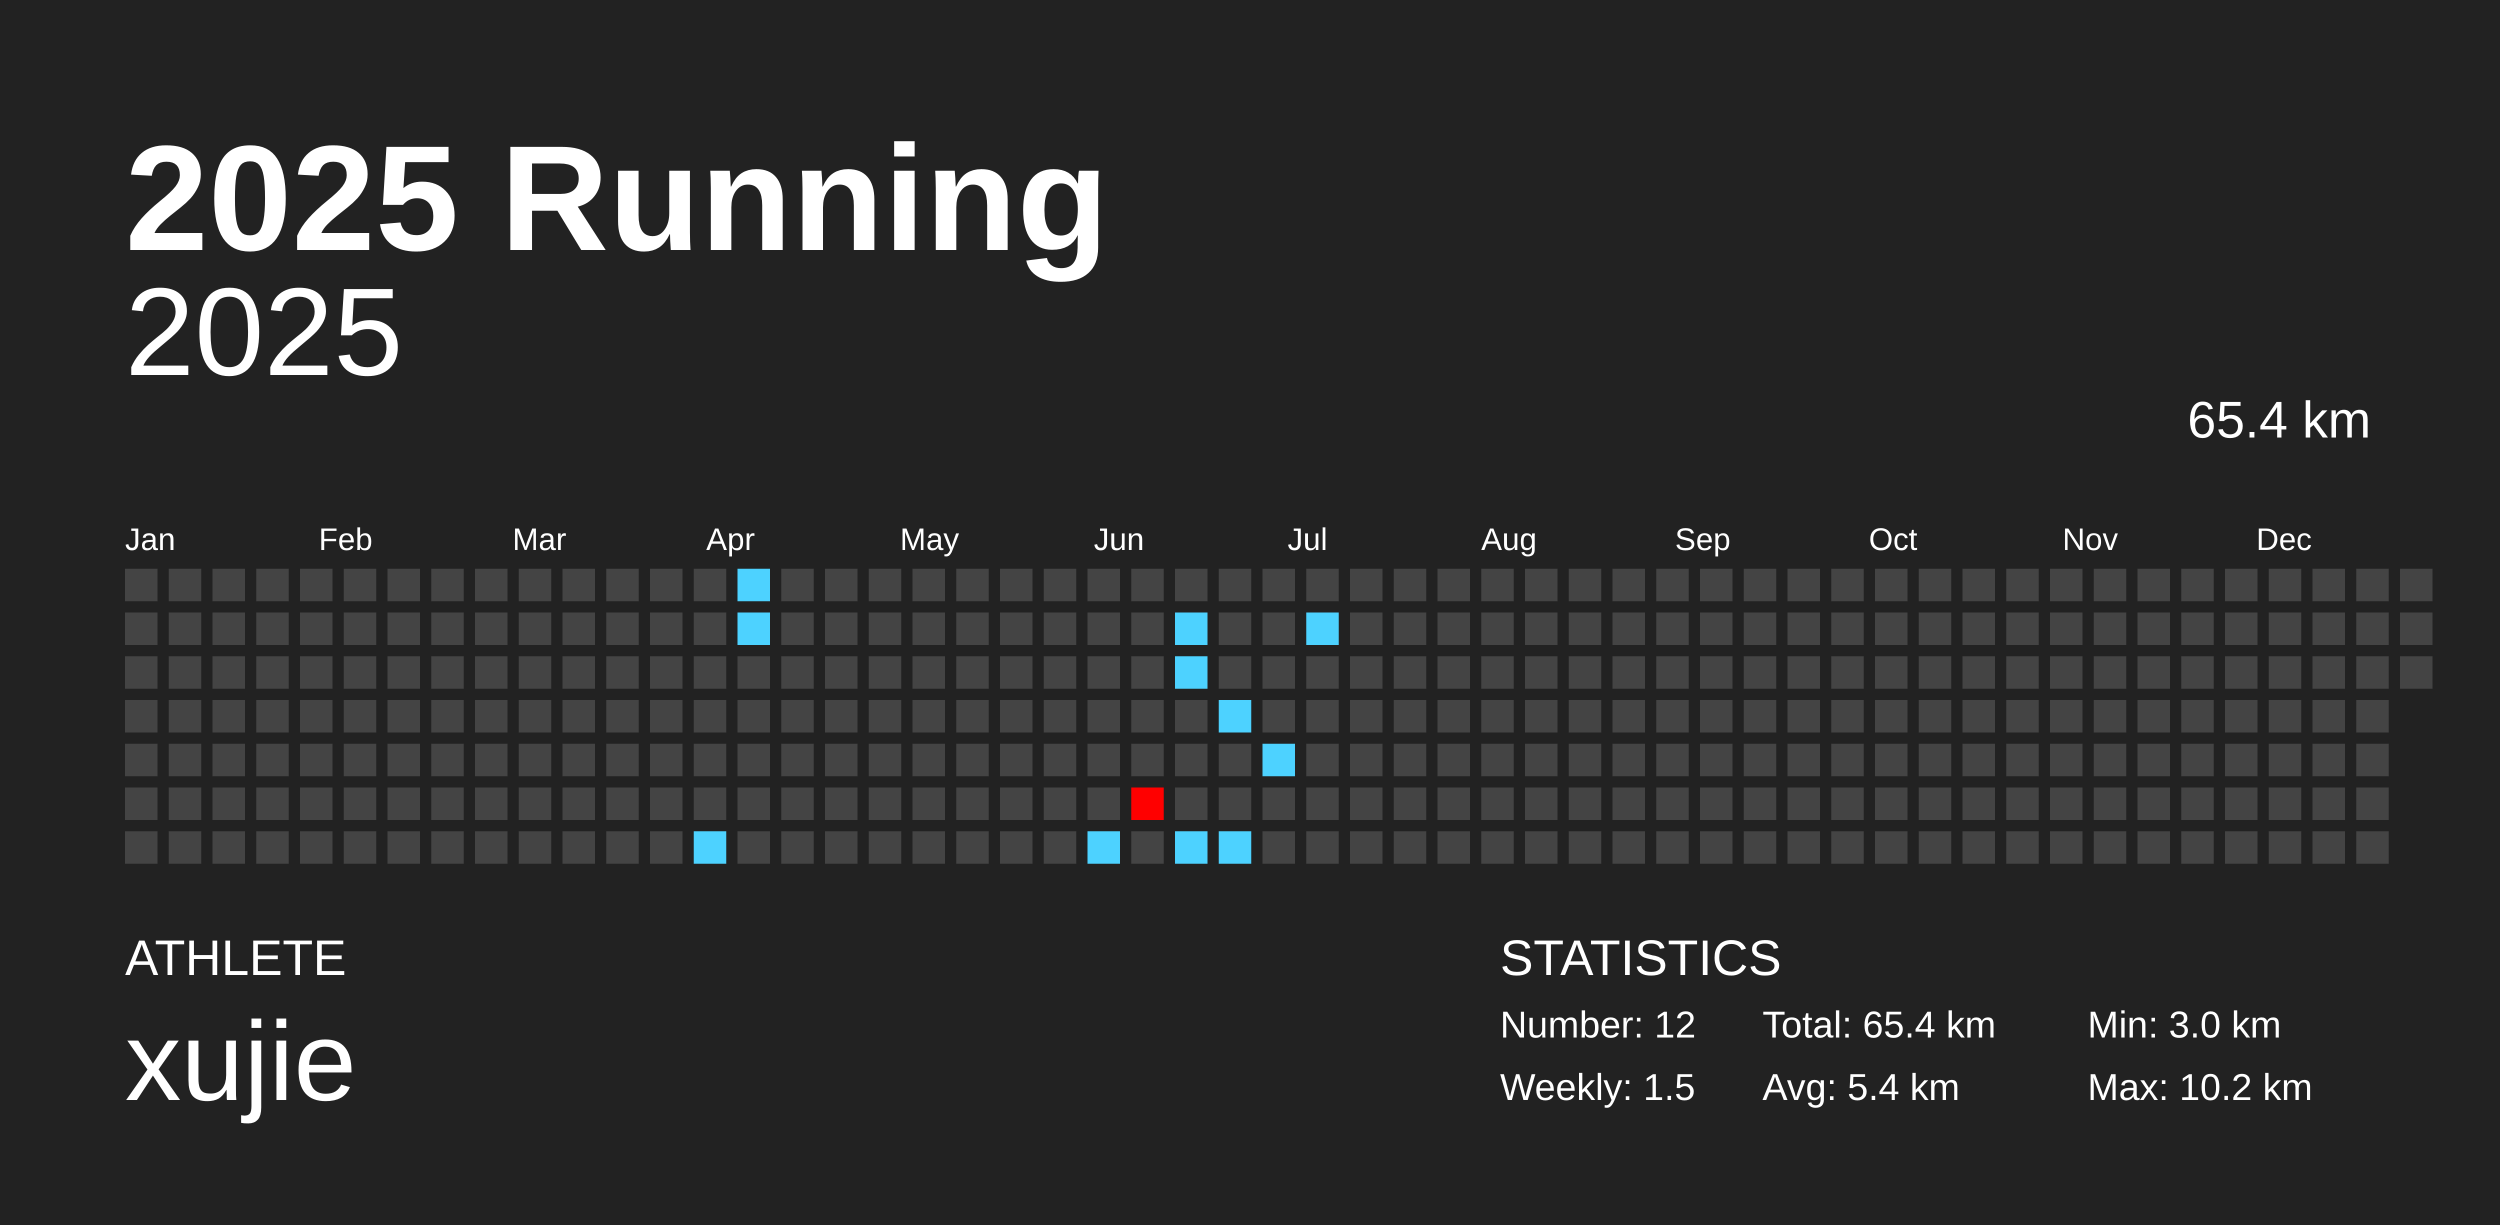
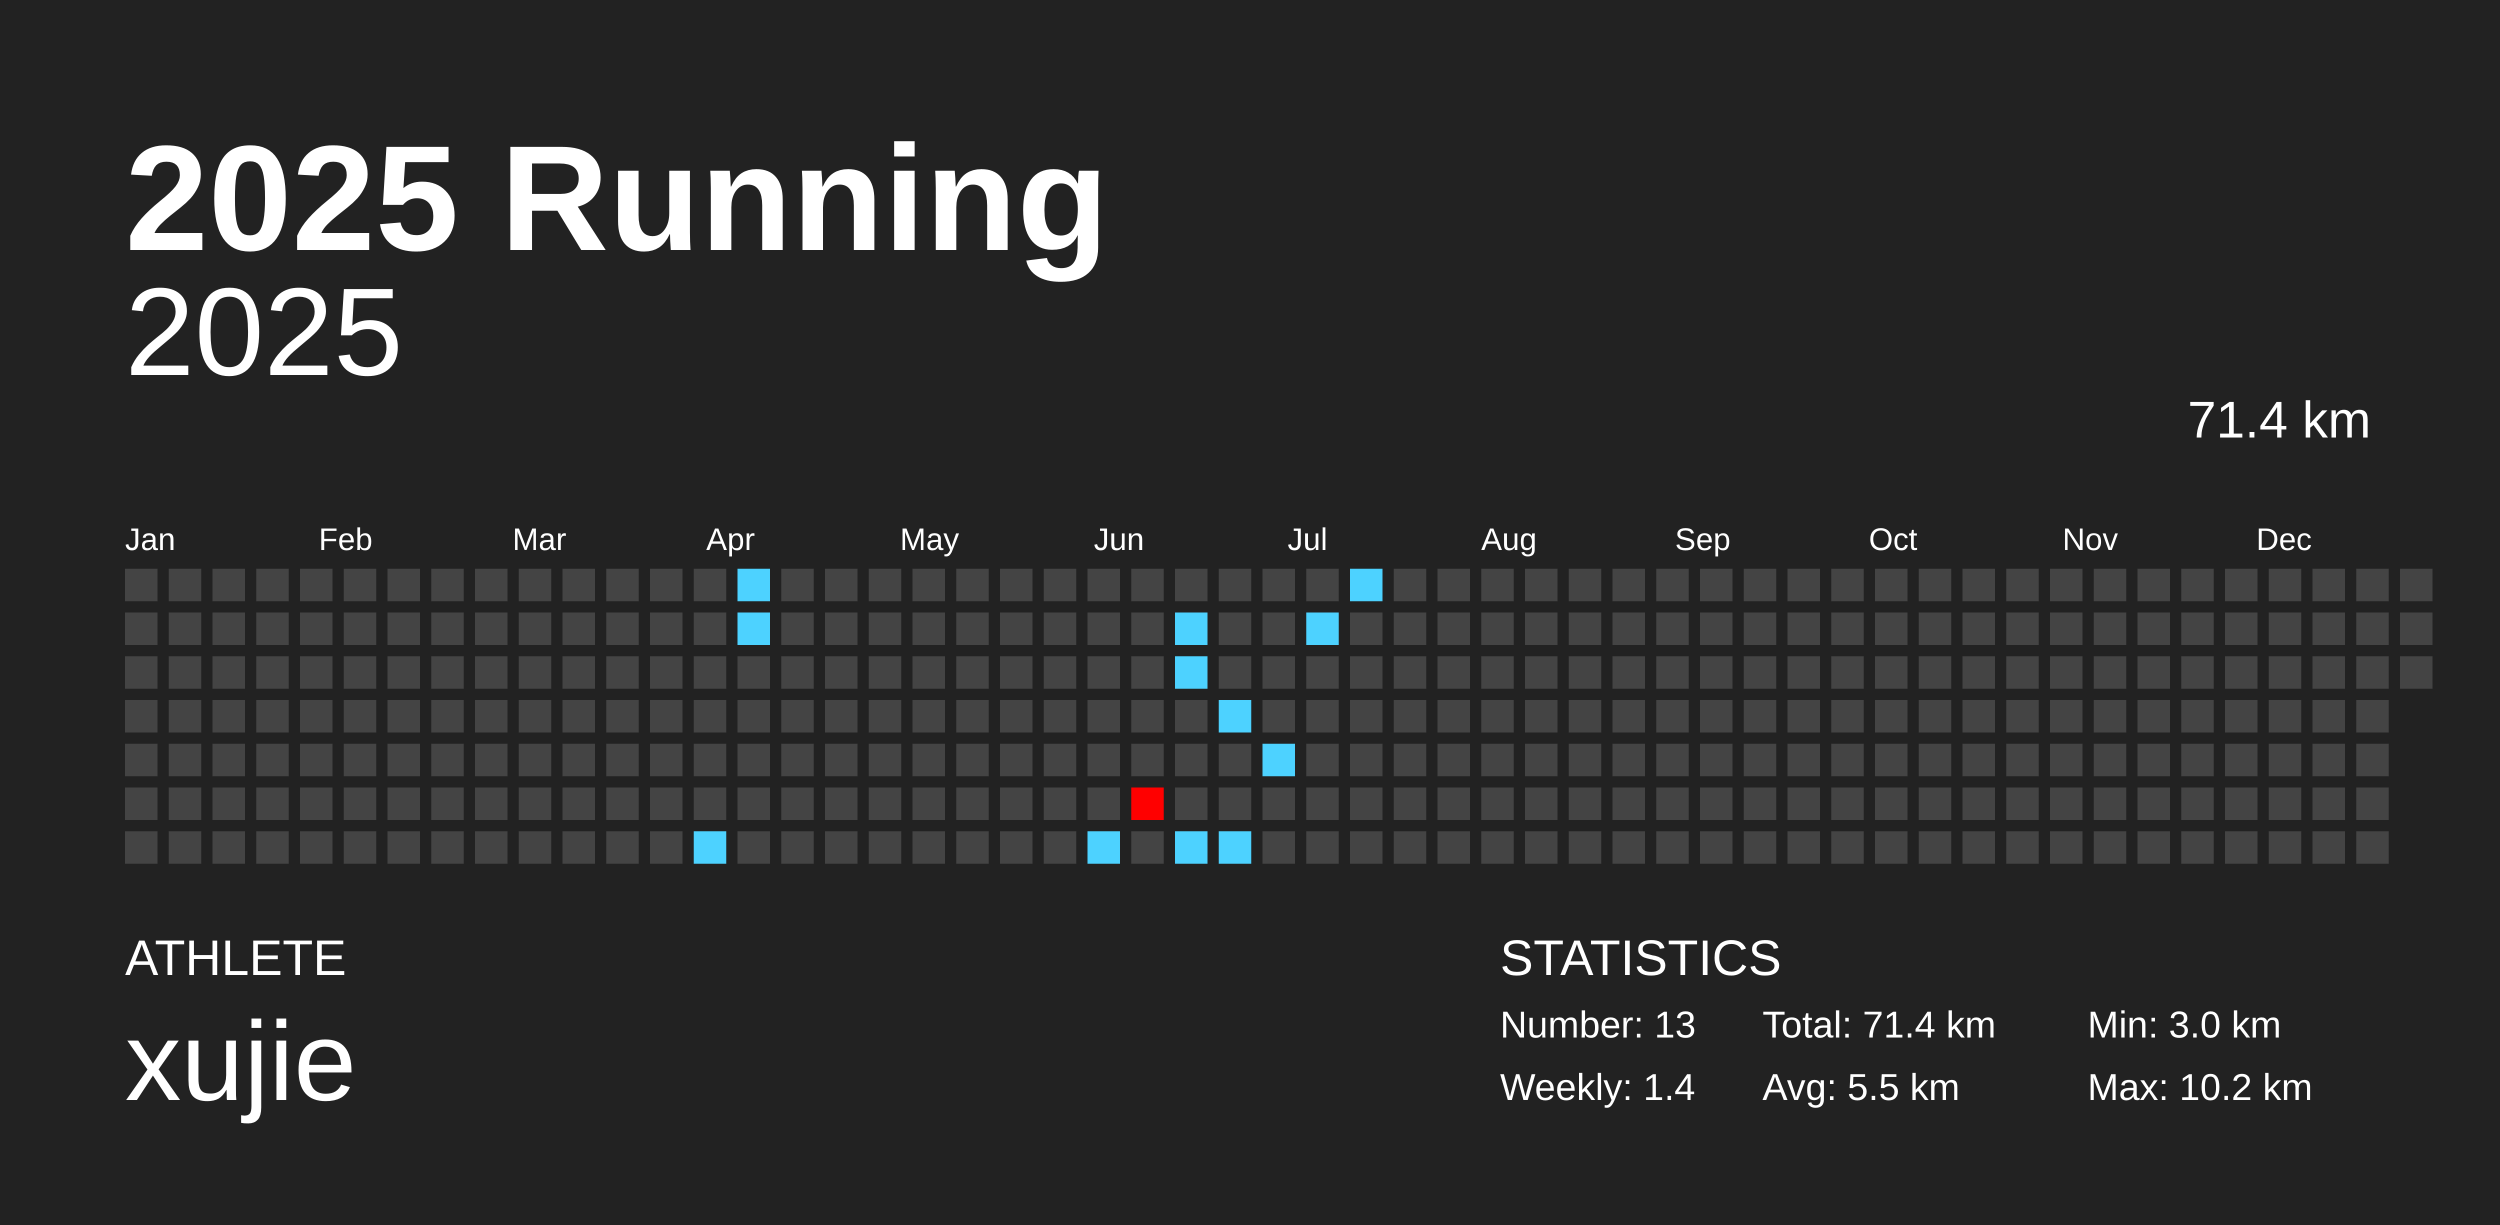
<svg xmlns="http://www.w3.org/2000/svg" baseProfile="full" height="98mm" version="1.1" viewBox="0,0,200,98" width="200mm">
  <defs />
  <rect fill="#222222" height="98" width="200" x="0" y="0" />
  <text fill="#FFFFFF" style="font-size:12px; font-family:Arial; font-weight:bold;" x="10" y="20">2025 Running</text>
  <text fill="#FFFFFF" style="font-size:4px; font-family:Arial" x="10" y="78">ATHLETE</text>
  <text fill="#FFFFFF" style="font-size:9px; font-family:Arial" x="10" y="88">xujie</text>
  <text fill="#FFFFFF" style="font-size:4px; font-family:Arial" x="120" y="78">STATISTICS</text>
-   <text fill="#FFFFFF" style="font-size:3px; font-family:Arial" x="120" y="83">Number: 12</text>
-   <text fill="#FFFFFF" style="font-size:3px; font-family:Arial" x="120" y="88">Weekly: 1.5</text>
-   <text fill="#FFFFFF" style="font-size:3px; font-family:Arial" x="141" y="83">Total: 65.4 km</text>
-   <text fill="#FFFFFF" style="font-size:3px; font-family:Arial" x="141" y="88">Avg: 5.4 km</text>
+   <text fill="#FFFFFF" style="font-size:3px; font-family:Arial" x="120" y="83">Number: 13</text>
+   <text fill="#FFFFFF" style="font-size:3px; font-family:Arial" x="120" y="88">Weekly: 1.4</text>
+   <text fill="#FFFFFF" style="font-size:3px; font-family:Arial" x="141" y="83">Total: 71.4 km</text>
+   <text fill="#FFFFFF" style="font-size:3px; font-family:Arial" x="141" y="88">Avg: 5.5 km</text>
  <text fill="#FFFFFF" style="font-size:3px; font-family:Arial" x="167" y="83">Min: 3.0 km</text>
  <text fill="#FFFFFF" style="font-size:3px; font-family:Arial" x="167" y="88">Max: 10.2 km</text>
  <text alignment-baseline="hanging" fill="#FFFFFF" style="font-size:10.0px; font-family:Arial;" x="10" y="30">2025</text>
-   <text alignment-baseline="hanging" fill="#FFFFFF" style="font-size:4.125px; font-family:Arial;" x="175" y="35">65.4 km</text>
+   <text alignment-baseline="hanging" fill="#FFFFFF" style="font-size:4.125px; font-family:Arial;" x="175" y="35">71.4 km</text>
  <text fill="#FFFFFF" style="font-size:2.5px; font-family:Arial" x="10.0" y="44">Jan</text>
  <text fill="#FFFFFF" style="font-size:2.5px; font-family:Arial" x="25.5" y="44">Feb</text>
  <text fill="#FFFFFF" style="font-size:2.5px; font-family:Arial" x="41.0" y="44">Mar</text>
  <text fill="#FFFFFF" style="font-size:2.5px; font-family:Arial" x="56.5" y="44">Apr</text>
  <text fill="#FFFFFF" style="font-size:2.5px; font-family:Arial" x="72.0" y="44">May</text>
  <text fill="#FFFFFF" style="font-size:2.5px; font-family:Arial" x="87.5" y="44">Jun</text>
  <text fill="#FFFFFF" style="font-size:2.5px; font-family:Arial" x="103.0" y="44">Jul</text>
  <text fill="#FFFFFF" style="font-size:2.5px; font-family:Arial" x="118.5" y="44">Aug</text>
  <text fill="#FFFFFF" style="font-size:2.5px; font-family:Arial" x="134.0" y="44">Sep</text>
  <text fill="#FFFFFF" style="font-size:2.5px; font-family:Arial" x="149.5" y="44">Oct</text>
  <text fill="#FFFFFF" style="font-size:2.5px; font-family:Arial" x="165.0" y="44">Nov</text>
  <text fill="#FFFFFF" style="font-size:2.5px; font-family:Arial" x="180.5" y="44">Dec</text>
  <rect fill="#444444" height="2.6" width="2.6" x="10.0" y="45.5" />
  <rect fill="#444444" height="2.6" width="2.6" x="10.0" y="49.0" />
  <rect fill="#444444" height="2.6" width="2.6" x="10.0" y="52.5" />
  <rect fill="#444444" height="2.6" width="2.6" x="10.0" y="56.0" />
  <rect fill="#444444" height="2.6" width="2.6" x="10.0" y="59.5" />
  <rect fill="#444444" height="2.6" width="2.6" x="10.0" y="63.0" />
  <rect fill="#444444" height="2.6" width="2.6" x="10.0" y="66.5" />
  <rect fill="#444444" height="2.6" width="2.6" x="13.5" y="45.5" />
  <rect fill="#444444" height="2.6" width="2.6" x="13.5" y="49.0" />
  <rect fill="#444444" height="2.6" width="2.6" x="13.5" y="52.5" />
  <rect fill="#444444" height="2.6" width="2.6" x="13.5" y="56.0" />
  <rect fill="#444444" height="2.6" width="2.6" x="13.5" y="59.5" />
  <rect fill="#444444" height="2.6" width="2.6" x="13.5" y="63.0" />
  <rect fill="#444444" height="2.6" width="2.6" x="13.5" y="66.5" />
  <rect fill="#444444" height="2.6" width="2.6" x="17.0" y="45.5" />
  <rect fill="#444444" height="2.6" width="2.6" x="17.0" y="49.0" />
  <rect fill="#444444" height="2.6" width="2.6" x="17.0" y="52.5" />
  <rect fill="#444444" height="2.6" width="2.6" x="17.0" y="56.0" />
  <rect fill="#444444" height="2.6" width="2.6" x="17.0" y="59.5" />
  <rect fill="#444444" height="2.6" width="2.6" x="17.0" y="63.0" />
  <rect fill="#444444" height="2.6" width="2.6" x="17.0" y="66.5" />
  <rect fill="#444444" height="2.6" width="2.6" x="20.5" y="45.5" />
  <rect fill="#444444" height="2.6" width="2.6" x="20.5" y="49.0" />
  <rect fill="#444444" height="2.6" width="2.6" x="20.5" y="52.5" />
  <rect fill="#444444" height="2.6" width="2.6" x="20.5" y="56.0" />
  <rect fill="#444444" height="2.6" width="2.6" x="20.5" y="59.5" />
  <rect fill="#444444" height="2.6" width="2.6" x="20.5" y="63.0" />
  <rect fill="#444444" height="2.6" width="2.6" x="20.5" y="66.5" />
  <rect fill="#444444" height="2.6" width="2.6" x="24.0" y="45.5" />
  <rect fill="#444444" height="2.6" width="2.6" x="24.0" y="49.0" />
  <rect fill="#444444" height="2.6" width="2.6" x="24.0" y="52.5" />
  <rect fill="#444444" height="2.6" width="2.6" x="24.0" y="56.0" />
  <rect fill="#444444" height="2.6" width="2.6" x="24.0" y="59.5" />
  <rect fill="#444444" height="2.6" width="2.6" x="24.0" y="63.0" />
  <rect fill="#444444" height="2.6" width="2.6" x="24.0" y="66.5" />
  <rect fill="#444444" height="2.6" width="2.6" x="27.5" y="45.5" />
  <rect fill="#444444" height="2.6" width="2.6" x="27.5" y="49.0" />
  <rect fill="#444444" height="2.6" width="2.6" x="27.5" y="52.5" />
  <rect fill="#444444" height="2.6" width="2.6" x="27.5" y="56.0" />
  <rect fill="#444444" height="2.6" width="2.6" x="27.5" y="59.5" />
  <rect fill="#444444" height="2.6" width="2.6" x="27.5" y="63.0" />
  <rect fill="#444444" height="2.6" width="2.6" x="27.5" y="66.5" />
  <rect fill="#444444" height="2.6" width="2.6" x="31.0" y="45.5" />
  <rect fill="#444444" height="2.6" width="2.6" x="31.0" y="49.0" />
  <rect fill="#444444" height="2.6" width="2.6" x="31.0" y="52.5" />
  <rect fill="#444444" height="2.6" width="2.6" x="31.0" y="56.0" />
  <rect fill="#444444" height="2.6" width="2.6" x="31.0" y="59.5" />
  <rect fill="#444444" height="2.6" width="2.6" x="31.0" y="63.0" />
  <rect fill="#444444" height="2.6" width="2.6" x="31.0" y="66.5" />
  <rect fill="#444444" height="2.6" width="2.6" x="34.5" y="45.5" />
  <rect fill="#444444" height="2.6" width="2.6" x="34.5" y="49.0" />
  <rect fill="#444444" height="2.6" width="2.6" x="34.5" y="52.5" />
  <rect fill="#444444" height="2.6" width="2.6" x="34.5" y="56.0" />
  <rect fill="#444444" height="2.6" width="2.6" x="34.5" y="59.5" />
  <rect fill="#444444" height="2.6" width="2.6" x="34.5" y="63.0" />
  <rect fill="#444444" height="2.6" width="2.6" x="34.5" y="66.5" />
  <rect fill="#444444" height="2.6" width="2.6" x="38.0" y="45.5" />
  <rect fill="#444444" height="2.6" width="2.6" x="38.0" y="49.0" />
  <rect fill="#444444" height="2.6" width="2.6" x="38.0" y="52.5" />
  <rect fill="#444444" height="2.6" width="2.6" x="38.0" y="56.0" />
  <rect fill="#444444" height="2.6" width="2.6" x="38.0" y="59.5" />
  <rect fill="#444444" height="2.6" width="2.6" x="38.0" y="63.0" />
  <rect fill="#444444" height="2.6" width="2.6" x="38.0" y="66.5" />
  <rect fill="#444444" height="2.6" width="2.6" x="41.5" y="45.5" />
  <rect fill="#444444" height="2.6" width="2.6" x="41.5" y="49.0" />
  <rect fill="#444444" height="2.6" width="2.6" x="41.5" y="52.5" />
  <rect fill="#444444" height="2.6" width="2.6" x="41.5" y="56.0" />
  <rect fill="#444444" height="2.6" width="2.6" x="41.5" y="59.5" />
  <rect fill="#444444" height="2.6" width="2.6" x="41.5" y="63.0" />
  <rect fill="#444444" height="2.6" width="2.6" x="41.5" y="66.5" />
  <rect fill="#444444" height="2.6" width="2.6" x="45.0" y="45.5" />
  <rect fill="#444444" height="2.6" width="2.6" x="45.0" y="49.0" />
  <rect fill="#444444" height="2.6" width="2.6" x="45.0" y="52.5" />
  <rect fill="#444444" height="2.6" width="2.6" x="45.0" y="56.0" />
  <rect fill="#444444" height="2.6" width="2.6" x="45.0" y="59.5" />
  <rect fill="#444444" height="2.6" width="2.6" x="45.0" y="63.0" />
  <rect fill="#444444" height="2.6" width="2.6" x="45.0" y="66.5" />
  <rect fill="#444444" height="2.6" width="2.6" x="48.5" y="45.5" />
  <rect fill="#444444" height="2.6" width="2.6" x="48.5" y="49.0" />
  <rect fill="#444444" height="2.6" width="2.6" x="48.5" y="52.5" />
  <rect fill="#444444" height="2.6" width="2.6" x="48.5" y="56.0" />
  <rect fill="#444444" height="2.6" width="2.6" x="48.5" y="59.5" />
  <rect fill="#444444" height="2.6" width="2.6" x="48.5" y="63.0" />
  <rect fill="#444444" height="2.6" width="2.6" x="48.5" y="66.5" />
  <rect fill="#444444" height="2.6" width="2.6" x="52.0" y="45.5" />
  <rect fill="#444444" height="2.6" width="2.6" x="52.0" y="49.0" />
  <rect fill="#444444" height="2.6" width="2.6" x="52.0" y="52.5" />
  <rect fill="#444444" height="2.6" width="2.6" x="52.0" y="56.0" />
  <rect fill="#444444" height="2.6" width="2.6" x="52.0" y="59.5" />
  <rect fill="#444444" height="2.6" width="2.6" x="52.0" y="63.0" />
  <rect fill="#444444" height="2.6" width="2.6" x="52.0" y="66.5" />
  <rect fill="#444444" height="2.6" width="2.6" x="55.5" y="45.5" />
  <rect fill="#444444" height="2.6" width="2.6" x="55.5" y="49.0" />
  <rect fill="#444444" height="2.6" width="2.6" x="55.5" y="52.5" />
  <rect fill="#444444" height="2.6" width="2.6" x="55.5" y="56.0" />
  <rect fill="#444444" height="2.6" width="2.6" x="55.5" y="59.5" />
  <rect fill="#444444" height="2.6" width="2.6" x="55.5" y="63.0" />
  <rect fill="#4dd2ff" height="2.6" width="2.6" x="55.5" y="66.5" />
  <rect fill="#4dd2ff" height="2.6" width="2.6" x="59.0" y="45.5" />
  <rect fill="#4dd2ff" height="2.6" width="2.6" x="59.0" y="49.0" />
  <rect fill="#444444" height="2.6" width="2.6" x="59.0" y="52.5" />
  <rect fill="#444444" height="2.6" width="2.6" x="59.0" y="56.0" />
  <rect fill="#444444" height="2.6" width="2.6" x="59.0" y="59.5" />
  <rect fill="#444444" height="2.6" width="2.6" x="59.0" y="63.0" />
  <rect fill="#444444" height="2.6" width="2.6" x="59.0" y="66.5" />
  <rect fill="#444444" height="2.6" width="2.6" x="62.5" y="45.5" />
  <rect fill="#444444" height="2.6" width="2.6" x="62.5" y="49.0" />
  <rect fill="#444444" height="2.6" width="2.6" x="62.5" y="52.5" />
  <rect fill="#444444" height="2.6" width="2.6" x="62.5" y="56.0" />
  <rect fill="#444444" height="2.6" width="2.6" x="62.5" y="59.5" />
  <rect fill="#444444" height="2.6" width="2.6" x="62.5" y="63.0" />
  <rect fill="#444444" height="2.6" width="2.6" x="62.5" y="66.5" />
  <rect fill="#444444" height="2.6" width="2.6" x="66.0" y="45.5" />
  <rect fill="#444444" height="2.6" width="2.6" x="66.0" y="49.0" />
  <rect fill="#444444" height="2.6" width="2.6" x="66.0" y="52.5" />
  <rect fill="#444444" height="2.6" width="2.6" x="66.0" y="56.0" />
  <rect fill="#444444" height="2.6" width="2.6" x="66.0" y="59.5" />
  <rect fill="#444444" height="2.6" width="2.6" x="66.0" y="63.0" />
  <rect fill="#444444" height="2.6" width="2.6" x="66.0" y="66.5" />
  <rect fill="#444444" height="2.6" width="2.6" x="69.5" y="45.5" />
  <rect fill="#444444" height="2.6" width="2.6" x="69.5" y="49.0" />
  <rect fill="#444444" height="2.6" width="2.6" x="69.5" y="52.5" />
  <rect fill="#444444" height="2.6" width="2.6" x="69.5" y="56.0" />
  <rect fill="#444444" height="2.6" width="2.6" x="69.5" y="59.5" />
  <rect fill="#444444" height="2.6" width="2.6" x="69.5" y="63.0" />
  <rect fill="#444444" height="2.6" width="2.6" x="69.5" y="66.5" />
  <rect fill="#444444" height="2.6" width="2.6" x="73.0" y="45.5" />
  <rect fill="#444444" height="2.6" width="2.6" x="73.0" y="49.0" />
  <rect fill="#444444" height="2.6" width="2.6" x="73.0" y="52.5" />
  <rect fill="#444444" height="2.6" width="2.6" x="73.0" y="56.0" />
  <rect fill="#444444" height="2.6" width="2.6" x="73.0" y="59.5" />
  <rect fill="#444444" height="2.6" width="2.6" x="73.0" y="63.0" />
  <rect fill="#444444" height="2.6" width="2.6" x="73.0" y="66.5" />
  <rect fill="#444444" height="2.6" width="2.6" x="76.5" y="45.5" />
  <rect fill="#444444" height="2.6" width="2.6" x="76.5" y="49.0" />
  <rect fill="#444444" height="2.6" width="2.6" x="76.5" y="52.5" />
  <rect fill="#444444" height="2.6" width="2.6" x="76.5" y="56.0" />
  <rect fill="#444444" height="2.6" width="2.6" x="76.5" y="59.5" />
  <rect fill="#444444" height="2.6" width="2.6" x="76.5" y="63.0" />
  <rect fill="#444444" height="2.6" width="2.6" x="76.5" y="66.5" />
  <rect fill="#444444" height="2.6" width="2.6" x="80.0" y="45.5" />
  <rect fill="#444444" height="2.6" width="2.6" x="80.0" y="49.0" />
  <rect fill="#444444" height="2.6" width="2.6" x="80.0" y="52.5" />
  <rect fill="#444444" height="2.6" width="2.6" x="80.0" y="56.0" />
  <rect fill="#444444" height="2.6" width="2.6" x="80.0" y="59.5" />
  <rect fill="#444444" height="2.6" width="2.6" x="80.0" y="63.0" />
  <rect fill="#444444" height="2.6" width="2.6" x="80.0" y="66.5" />
  <rect fill="#444444" height="2.6" width="2.6" x="83.5" y="45.5" />
  <rect fill="#444444" height="2.6" width="2.6" x="83.5" y="49.0" />
  <rect fill="#444444" height="2.6" width="2.6" x="83.5" y="52.5" />
  <rect fill="#444444" height="2.6" width="2.6" x="83.5" y="56.0" />
  <rect fill="#444444" height="2.6" width="2.6" x="83.5" y="59.5" />
  <rect fill="#444444" height="2.6" width="2.6" x="83.5" y="63.0" />
  <rect fill="#444444" height="2.6" width="2.6" x="83.5" y="66.5" />
  <rect fill="#444444" height="2.6" width="2.6" x="87.0" y="45.5" />
  <rect fill="#444444" height="2.6" width="2.6" x="87.0" y="49.0" />
  <rect fill="#444444" height="2.6" width="2.6" x="87.0" y="52.5" />
  <rect fill="#444444" height="2.6" width="2.6" x="87.0" y="56.0" />
  <rect fill="#444444" height="2.6" width="2.6" x="87.0" y="59.5" />
  <rect fill="#444444" height="2.6" width="2.6" x="87.0" y="63.0" />
  <rect fill="#4dd2ff" height="2.6" width="2.6" x="87.0" y="66.5" />
  <rect fill="#444444" height="2.6" width="2.6" x="90.5" y="45.5" />
  <rect fill="#444444" height="2.6" width="2.6" x="90.5" y="49.0" />
  <rect fill="#444444" height="2.6" width="2.6" x="90.5" y="52.5" />
  <rect fill="#444444" height="2.6" width="2.6" x="90.5" y="56.0" />
  <rect fill="#444444" height="2.6" width="2.6" x="90.5" y="59.5" />
  <rect fill="#ff0000" height="2.6" width="2.6" x="90.5" y="63.0" />
  <rect fill="#444444" height="2.6" width="2.6" x="90.5" y="66.5" />
  <rect fill="#444444" height="2.6" width="2.6" x="94.0" y="45.5" />
  <rect fill="#4dd2ff" height="2.6" width="2.6" x="94.0" y="49.0" />
  <rect fill="#4dd2ff" height="2.6" width="2.6" x="94.0" y="52.5" />
  <rect fill="#444444" height="2.6" width="2.6" x="94.0" y="56.0" />
  <rect fill="#444444" height="2.6" width="2.6" x="94.0" y="59.5" />
  <rect fill="#444444" height="2.6" width="2.6" x="94.0" y="63.0" />
  <rect fill="#4dd2ff" height="2.6" width="2.6" x="94.0" y="66.5" />
  <rect fill="#444444" height="2.6" width="2.6" x="97.5" y="45.5" />
  <rect fill="#444444" height="2.6" width="2.6" x="97.5" y="49.0" />
  <rect fill="#444444" height="2.6" width="2.6" x="97.5" y="52.5" />
  <rect fill="#4dd2ff" height="2.6" width="2.6" x="97.5" y="56.0" />
  <rect fill="#444444" height="2.6" width="2.6" x="97.5" y="59.5" />
  <rect fill="#444444" height="2.6" width="2.6" x="97.5" y="63.0" />
  <rect fill="#4dd2ff" height="2.6" width="2.6" x="97.5" y="66.5" />
  <rect fill="#444444" height="2.6" width="2.6" x="101.0" y="45.5" />
  <rect fill="#444444" height="2.6" width="2.6" x="101.0" y="49.0" />
  <rect fill="#444444" height="2.6" width="2.6" x="101.0" y="52.5" />
  <rect fill="#444444" height="2.6" width="2.6" x="101.0" y="56.0" />
  <rect fill="#4dd2ff" height="2.6" width="2.6" x="101.0" y="59.5" />
  <rect fill="#444444" height="2.6" width="2.6" x="101.0" y="63.0" />
  <rect fill="#444444" height="2.6" width="2.6" x="101.0" y="66.5" />
  <rect fill="#444444" height="2.6" width="2.6" x="104.5" y="45.5" />
  <rect fill="#4dd2ff" height="2.6" width="2.6" x="104.5" y="49.0" />
  <rect fill="#444444" height="2.6" width="2.6" x="104.5" y="52.5" />
  <rect fill="#444444" height="2.6" width="2.6" x="104.5" y="56.0" />
  <rect fill="#444444" height="2.6" width="2.6" x="104.5" y="59.5" />
  <rect fill="#444444" height="2.6" width="2.6" x="104.5" y="63.0" />
  <rect fill="#444444" height="2.6" width="2.6" x="104.5" y="66.5" />
-   <rect fill="#444444" height="2.6" width="2.6" x="108.0" y="45.5" />
+   <rect fill="#4dd2ff" height="2.6" width="2.6" x="108.0" y="45.5" />
  <rect fill="#444444" height="2.6" width="2.6" x="108.0" y="49.0" />
  <rect fill="#444444" height="2.6" width="2.6" x="108.0" y="52.5" />
  <rect fill="#444444" height="2.6" width="2.6" x="108.0" y="56.0" />
  <rect fill="#444444" height="2.6" width="2.6" x="108.0" y="59.5" />
  <rect fill="#444444" height="2.6" width="2.6" x="108.0" y="63.0" />
  <rect fill="#444444" height="2.6" width="2.6" x="108.0" y="66.5" />
  <rect fill="#444444" height="2.6" width="2.6" x="111.5" y="45.5" />
  <rect fill="#444444" height="2.6" width="2.6" x="111.5" y="49.0" />
  <rect fill="#444444" height="2.6" width="2.6" x="111.5" y="52.5" />
  <rect fill="#444444" height="2.6" width="2.6" x="111.5" y="56.0" />
  <rect fill="#444444" height="2.6" width="2.6" x="111.5" y="59.5" />
  <rect fill="#444444" height="2.6" width="2.6" x="111.5" y="63.0" />
  <rect fill="#444444" height="2.6" width="2.6" x="111.5" y="66.5" />
  <rect fill="#444444" height="2.6" width="2.6" x="115.0" y="45.5" />
  <rect fill="#444444" height="2.6" width="2.6" x="115.0" y="49.0" />
  <rect fill="#444444" height="2.6" width="2.6" x="115.0" y="52.5" />
  <rect fill="#444444" height="2.6" width="2.6" x="115.0" y="56.0" />
  <rect fill="#444444" height="2.6" width="2.6" x="115.0" y="59.5" />
  <rect fill="#444444" height="2.6" width="2.6" x="115.0" y="63.0" />
  <rect fill="#444444" height="2.6" width="2.6" x="115.0" y="66.5" />
  <rect fill="#444444" height="2.6" width="2.6" x="118.5" y="45.5" />
  <rect fill="#444444" height="2.6" width="2.6" x="118.5" y="49.0" />
  <rect fill="#444444" height="2.6" width="2.6" x="118.5" y="52.5" />
  <rect fill="#444444" height="2.6" width="2.6" x="118.5" y="56.0" />
  <rect fill="#444444" height="2.6" width="2.6" x="118.5" y="59.5" />
  <rect fill="#444444" height="2.6" width="2.6" x="118.5" y="63.0" />
  <rect fill="#444444" height="2.6" width="2.6" x="118.5" y="66.5" />
  <rect fill="#444444" height="2.6" width="2.6" x="122.0" y="45.5" />
  <rect fill="#444444" height="2.6" width="2.6" x="122.0" y="49.0" />
  <rect fill="#444444" height="2.6" width="2.6" x="122.0" y="52.5" />
  <rect fill="#444444" height="2.6" width="2.6" x="122.0" y="56.0" />
  <rect fill="#444444" height="2.6" width="2.6" x="122.0" y="59.5" />
  <rect fill="#444444" height="2.6" width="2.6" x="122.0" y="63.0" />
  <rect fill="#444444" height="2.6" width="2.6" x="122.0" y="66.5" />
  <rect fill="#444444" height="2.6" width="2.6" x="125.5" y="45.5" />
  <rect fill="#444444" height="2.6" width="2.6" x="125.5" y="49.0" />
  <rect fill="#444444" height="2.6" width="2.6" x="125.5" y="52.5" />
  <rect fill="#444444" height="2.6" width="2.6" x="125.5" y="56.0" />
  <rect fill="#444444" height="2.6" width="2.6" x="125.5" y="59.5" />
  <rect fill="#444444" height="2.6" width="2.6" x="125.5" y="63.0" />
  <rect fill="#444444" height="2.6" width="2.6" x="125.5" y="66.5" />
  <rect fill="#444444" height="2.6" width="2.6" x="129.0" y="45.5" />
  <rect fill="#444444" height="2.6" width="2.6" x="129.0" y="49.0" />
  <rect fill="#444444" height="2.6" width="2.6" x="129.0" y="52.5" />
  <rect fill="#444444" height="2.6" width="2.6" x="129.0" y="56.0" />
  <rect fill="#444444" height="2.6" width="2.6" x="129.0" y="59.5" />
  <rect fill="#444444" height="2.6" width="2.6" x="129.0" y="63.0" />
  <rect fill="#444444" height="2.6" width="2.6" x="129.0" y="66.5" />
  <rect fill="#444444" height="2.6" width="2.6" x="132.5" y="45.5" />
  <rect fill="#444444" height="2.6" width="2.6" x="132.5" y="49.0" />
  <rect fill="#444444" height="2.6" width="2.6" x="132.5" y="52.5" />
  <rect fill="#444444" height="2.6" width="2.6" x="132.5" y="56.0" />
  <rect fill="#444444" height="2.6" width="2.6" x="132.5" y="59.5" />
  <rect fill="#444444" height="2.6" width="2.6" x="132.5" y="63.0" />
  <rect fill="#444444" height="2.6" width="2.6" x="132.5" y="66.5" />
  <rect fill="#444444" height="2.6" width="2.6" x="136.0" y="45.5" />
  <rect fill="#444444" height="2.6" width="2.6" x="136.0" y="49.0" />
  <rect fill="#444444" height="2.6" width="2.6" x="136.0" y="52.5" />
  <rect fill="#444444" height="2.6" width="2.6" x="136.0" y="56.0" />
  <rect fill="#444444" height="2.6" width="2.6" x="136.0" y="59.5" />
  <rect fill="#444444" height="2.6" width="2.6" x="136.0" y="63.0" />
  <rect fill="#444444" height="2.6" width="2.6" x="136.0" y="66.5" />
  <rect fill="#444444" height="2.6" width="2.6" x="139.5" y="45.5" />
  <rect fill="#444444" height="2.6" width="2.6" x="139.5" y="49.0" />
  <rect fill="#444444" height="2.6" width="2.6" x="139.5" y="52.5" />
  <rect fill="#444444" height="2.6" width="2.6" x="139.5" y="56.0" />
  <rect fill="#444444" height="2.6" width="2.6" x="139.5" y="59.5" />
  <rect fill="#444444" height="2.6" width="2.6" x="139.5" y="63.0" />
  <rect fill="#444444" height="2.6" width="2.6" x="139.5" y="66.5" />
  <rect fill="#444444" height="2.6" width="2.6" x="143.0" y="45.5" />
  <rect fill="#444444" height="2.6" width="2.6" x="143.0" y="49.0" />
  <rect fill="#444444" height="2.6" width="2.6" x="143.0" y="52.5" />
  <rect fill="#444444" height="2.6" width="2.6" x="143.0" y="56.0" />
  <rect fill="#444444" height="2.6" width="2.6" x="143.0" y="59.5" />
  <rect fill="#444444" height="2.6" width="2.6" x="143.0" y="63.0" />
  <rect fill="#444444" height="2.6" width="2.6" x="143.0" y="66.5" />
  <rect fill="#444444" height="2.6" width="2.6" x="146.5" y="45.5" />
  <rect fill="#444444" height="2.6" width="2.6" x="146.5" y="49.0" />
  <rect fill="#444444" height="2.6" width="2.6" x="146.5" y="52.5" />
  <rect fill="#444444" height="2.6" width="2.6" x="146.5" y="56.0" />
  <rect fill="#444444" height="2.6" width="2.6" x="146.5" y="59.5" />
  <rect fill="#444444" height="2.6" width="2.6" x="146.5" y="63.0" />
  <rect fill="#444444" height="2.6" width="2.6" x="146.5" y="66.5" />
  <rect fill="#444444" height="2.6" width="2.6" x="150.0" y="45.5" />
  <rect fill="#444444" height="2.6" width="2.6" x="150.0" y="49.0" />
  <rect fill="#444444" height="2.6" width="2.6" x="150.0" y="52.5" />
  <rect fill="#444444" height="2.6" width="2.6" x="150.0" y="56.0" />
  <rect fill="#444444" height="2.6" width="2.6" x="150.0" y="59.5" />
  <rect fill="#444444" height="2.6" width="2.6" x="150.0" y="63.0" />
  <rect fill="#444444" height="2.6" width="2.6" x="150.0" y="66.5" />
  <rect fill="#444444" height="2.6" width="2.6" x="153.5" y="45.5" />
  <rect fill="#444444" height="2.6" width="2.6" x="153.5" y="49.0" />
  <rect fill="#444444" height="2.6" width="2.6" x="153.5" y="52.5" />
  <rect fill="#444444" height="2.6" width="2.6" x="153.5" y="56.0" />
  <rect fill="#444444" height="2.6" width="2.6" x="153.5" y="59.5" />
  <rect fill="#444444" height="2.6" width="2.6" x="153.5" y="63.0" />
  <rect fill="#444444" height="2.6" width="2.6" x="153.5" y="66.5" />
  <rect fill="#444444" height="2.6" width="2.6" x="157.0" y="45.5" />
  <rect fill="#444444" height="2.6" width="2.6" x="157.0" y="49.0" />
  <rect fill="#444444" height="2.6" width="2.6" x="157.0" y="52.5" />
  <rect fill="#444444" height="2.6" width="2.6" x="157.0" y="56.0" />
  <rect fill="#444444" height="2.6" width="2.6" x="157.0" y="59.5" />
  <rect fill="#444444" height="2.6" width="2.6" x="157.0" y="63.0" />
  <rect fill="#444444" height="2.6" width="2.6" x="157.0" y="66.5" />
  <rect fill="#444444" height="2.6" width="2.6" x="160.5" y="45.5" />
  <rect fill="#444444" height="2.6" width="2.6" x="160.5" y="49.0" />
  <rect fill="#444444" height="2.6" width="2.6" x="160.5" y="52.5" />
  <rect fill="#444444" height="2.6" width="2.6" x="160.5" y="56.0" />
  <rect fill="#444444" height="2.6" width="2.6" x="160.5" y="59.5" />
  <rect fill="#444444" height="2.6" width="2.6" x="160.5" y="63.0" />
  <rect fill="#444444" height="2.6" width="2.6" x="160.5" y="66.5" />
  <rect fill="#444444" height="2.6" width="2.6" x="164.0" y="45.5" />
  <rect fill="#444444" height="2.6" width="2.6" x="164.0" y="49.0" />
  <rect fill="#444444" height="2.6" width="2.6" x="164.0" y="52.5" />
  <rect fill="#444444" height="2.6" width="2.6" x="164.0" y="56.0" />
  <rect fill="#444444" height="2.6" width="2.6" x="164.0" y="59.5" />
  <rect fill="#444444" height="2.6" width="2.6" x="164.0" y="63.0" />
  <rect fill="#444444" height="2.6" width="2.6" x="164.0" y="66.5" />
  <rect fill="#444444" height="2.6" width="2.6" x="167.5" y="45.5" />
  <rect fill="#444444" height="2.6" width="2.6" x="167.5" y="49.0" />
  <rect fill="#444444" height="2.6" width="2.6" x="167.5" y="52.5" />
  <rect fill="#444444" height="2.6" width="2.6" x="167.5" y="56.0" />
  <rect fill="#444444" height="2.6" width="2.6" x="167.5" y="59.5" />
  <rect fill="#444444" height="2.6" width="2.6" x="167.5" y="63.0" />
  <rect fill="#444444" height="2.6" width="2.6" x="167.5" y="66.5" />
  <rect fill="#444444" height="2.6" width="2.6" x="171.0" y="45.5" />
  <rect fill="#444444" height="2.6" width="2.6" x="171.0" y="49.0" />
  <rect fill="#444444" height="2.6" width="2.6" x="171.0" y="52.5" />
  <rect fill="#444444" height="2.6" width="2.6" x="171.0" y="56.0" />
  <rect fill="#444444" height="2.6" width="2.6" x="171.0" y="59.5" />
  <rect fill="#444444" height="2.6" width="2.6" x="171.0" y="63.0" />
  <rect fill="#444444" height="2.6" width="2.6" x="171.0" y="66.5" />
  <rect fill="#444444" height="2.6" width="2.6" x="174.5" y="45.5" />
  <rect fill="#444444" height="2.6" width="2.6" x="174.5" y="49.0" />
  <rect fill="#444444" height="2.6" width="2.6" x="174.5" y="52.5" />
  <rect fill="#444444" height="2.6" width="2.6" x="174.5" y="56.0" />
  <rect fill="#444444" height="2.6" width="2.6" x="174.5" y="59.5" />
  <rect fill="#444444" height="2.6" width="2.6" x="174.5" y="63.0" />
  <rect fill="#444444" height="2.6" width="2.6" x="174.5" y="66.5" />
  <rect fill="#444444" height="2.6" width="2.6" x="178.0" y="45.5" />
  <rect fill="#444444" height="2.6" width="2.6" x="178.0" y="49.0" />
  <rect fill="#444444" height="2.6" width="2.6" x="178.0" y="52.5" />
  <rect fill="#444444" height="2.6" width="2.6" x="178.0" y="56.0" />
  <rect fill="#444444" height="2.6" width="2.6" x="178.0" y="59.5" />
  <rect fill="#444444" height="2.6" width="2.6" x="178.0" y="63.0" />
  <rect fill="#444444" height="2.6" width="2.6" x="178.0" y="66.5" />
  <rect fill="#444444" height="2.6" width="2.6" x="181.5" y="45.5" />
  <rect fill="#444444" height="2.6" width="2.6" x="181.5" y="49.0" />
  <rect fill="#444444" height="2.6" width="2.6" x="181.5" y="52.5" />
  <rect fill="#444444" height="2.6" width="2.6" x="181.5" y="56.0" />
  <rect fill="#444444" height="2.6" width="2.6" x="181.5" y="59.5" />
  <rect fill="#444444" height="2.6" width="2.6" x="181.5" y="63.0" />
  <rect fill="#444444" height="2.6" width="2.6" x="181.5" y="66.5" />
  <rect fill="#444444" height="2.6" width="2.6" x="185.0" y="45.5" />
  <rect fill="#444444" height="2.6" width="2.6" x="185.0" y="49.0" />
  <rect fill="#444444" height="2.6" width="2.6" x="185.0" y="52.5" />
  <rect fill="#444444" height="2.6" width="2.6" x="185.0" y="56.0" />
  <rect fill="#444444" height="2.6" width="2.6" x="185.0" y="59.5" />
  <rect fill="#444444" height="2.6" width="2.6" x="185.0" y="63.0" />
  <rect fill="#444444" height="2.6" width="2.6" x="185.0" y="66.5" />
  <rect fill="#444444" height="2.6" width="2.6" x="188.5" y="45.5" />
  <rect fill="#444444" height="2.6" width="2.6" x="188.5" y="49.0" />
  <rect fill="#444444" height="2.6" width="2.6" x="188.5" y="52.5" />
  <rect fill="#444444" height="2.6" width="2.6" x="188.5" y="56.0" />
  <rect fill="#444444" height="2.6" width="2.6" x="188.5" y="59.5" />
  <rect fill="#444444" height="2.6" width="2.6" x="188.5" y="63.0" />
  <rect fill="#444444" height="2.6" width="2.6" x="188.5" y="66.5" />
  <rect fill="#444444" height="2.6" width="2.6" x="192.0" y="45.5" />
  <rect fill="#444444" height="2.6" width="2.6" x="192.0" y="49.0" />
  <rect fill="#444444" height="2.6" width="2.6" x="192.0" y="52.5" />
</svg>
